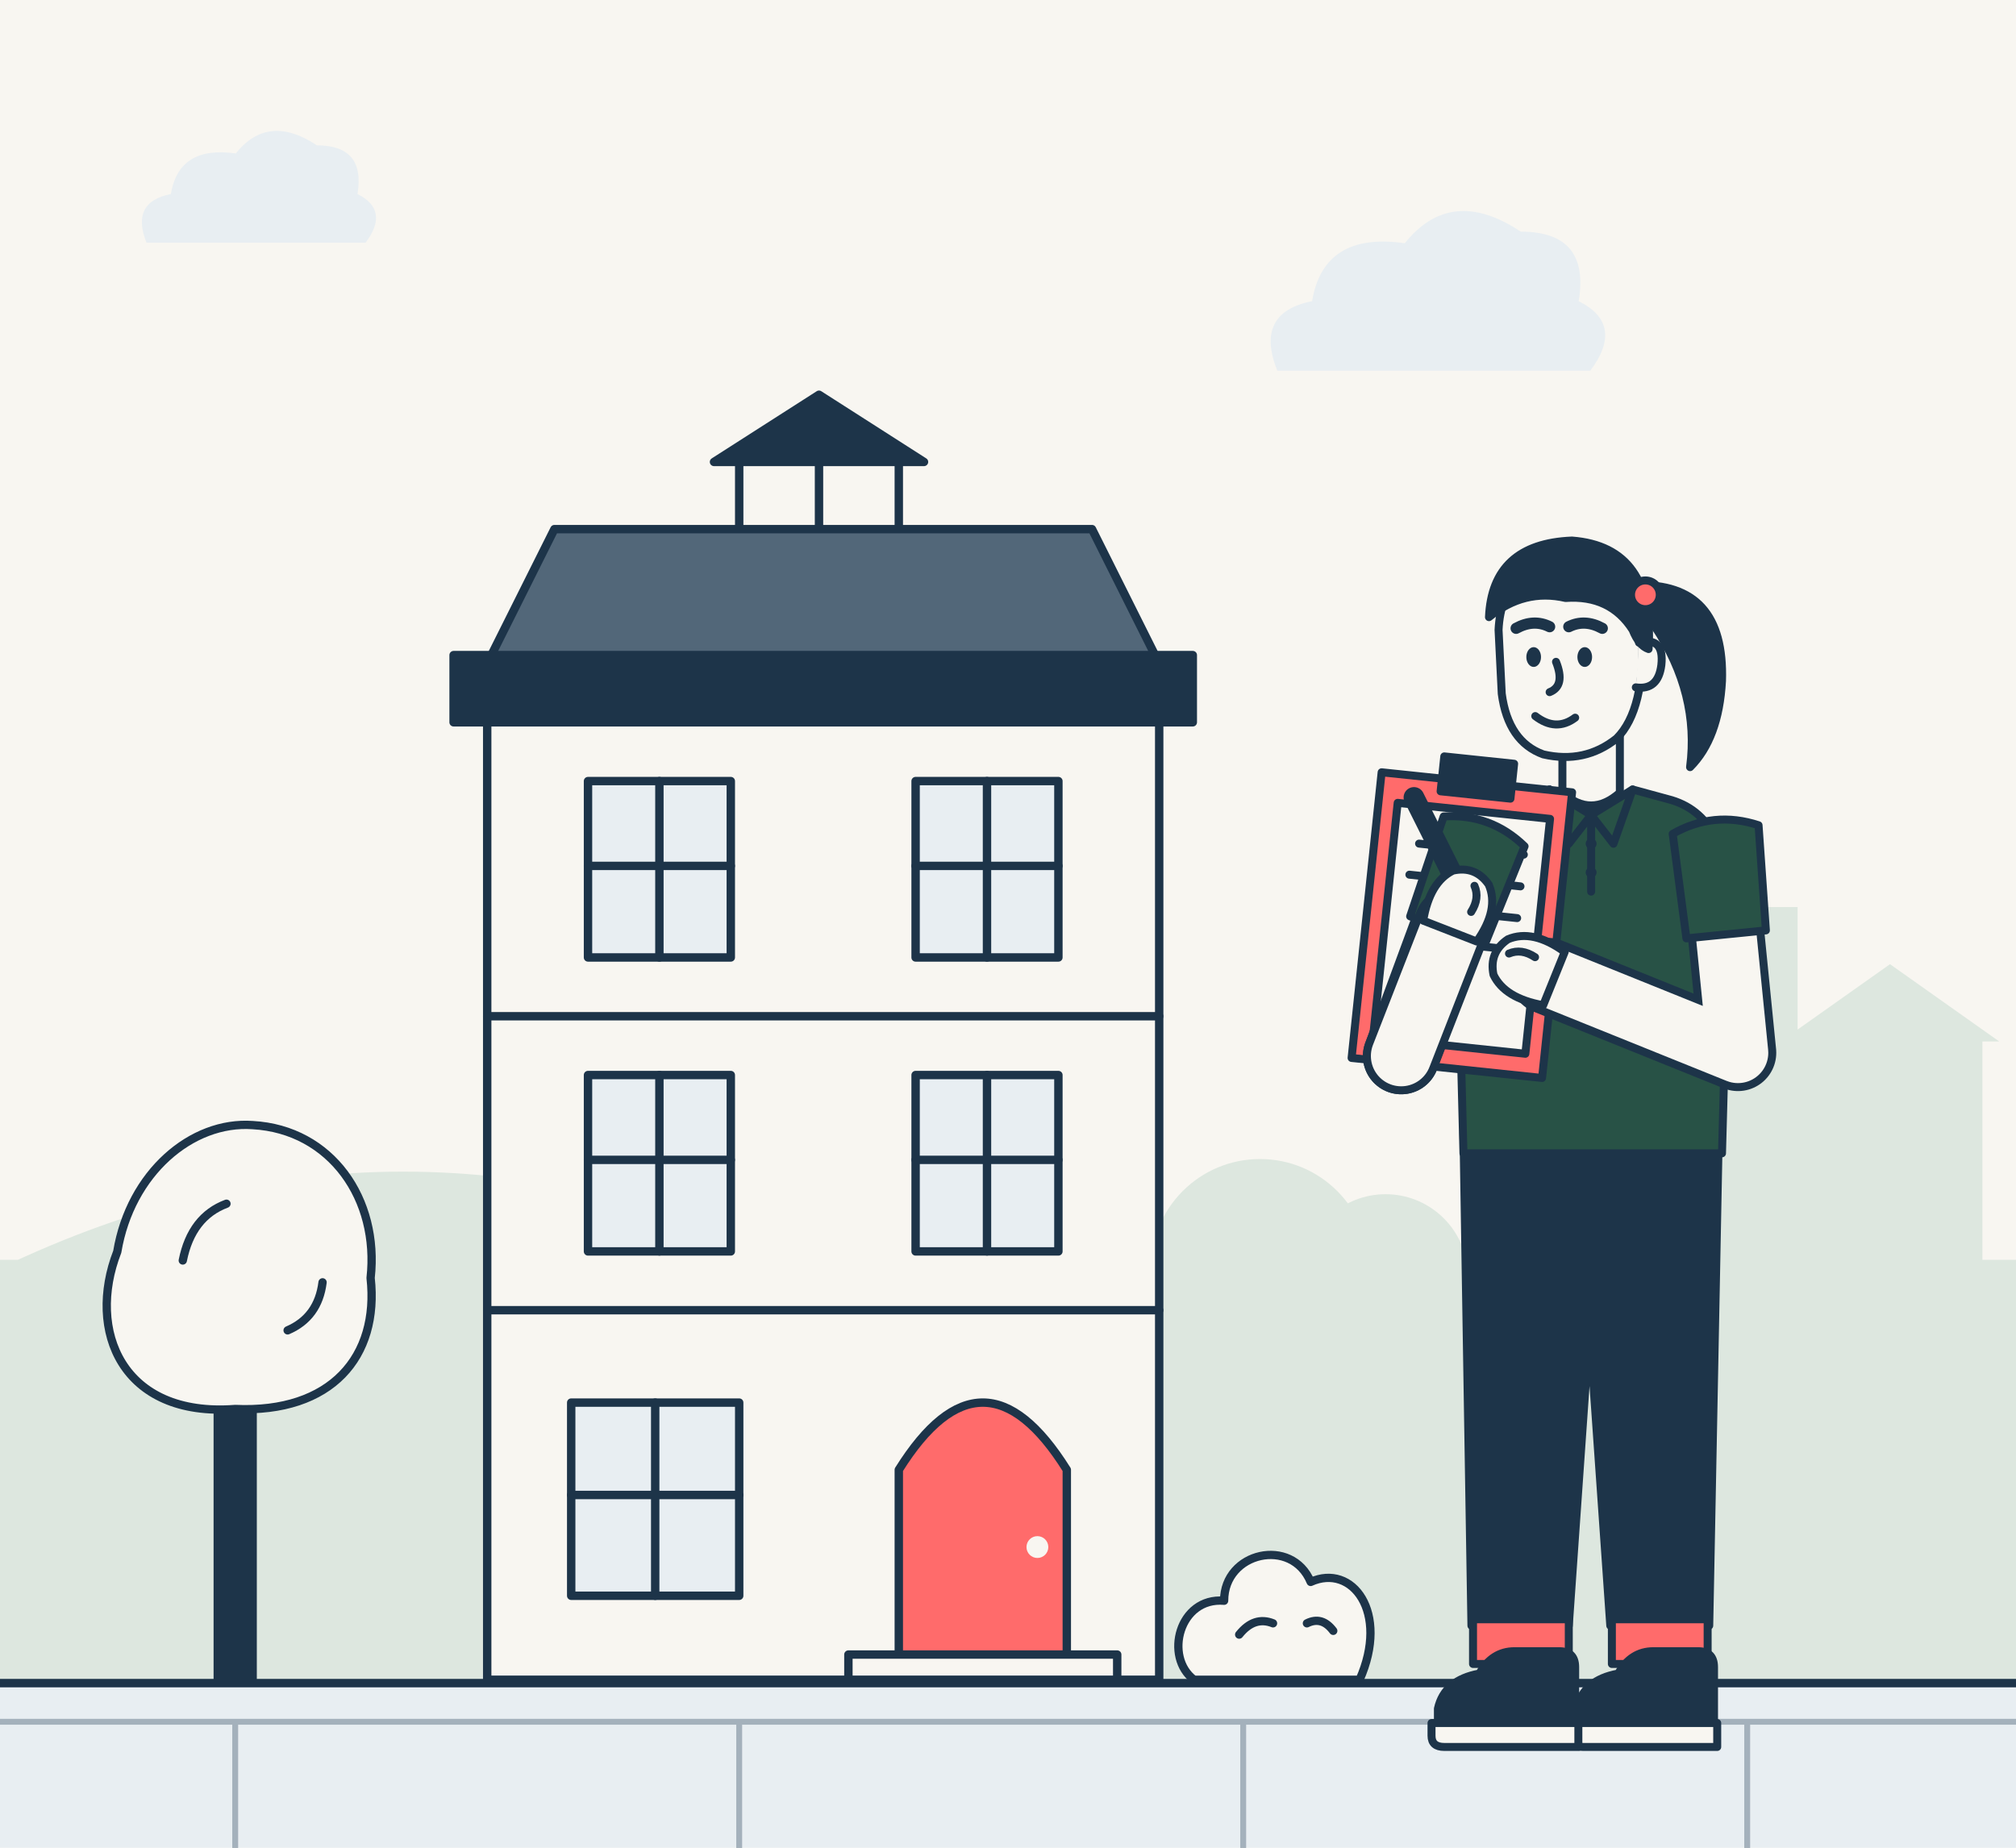
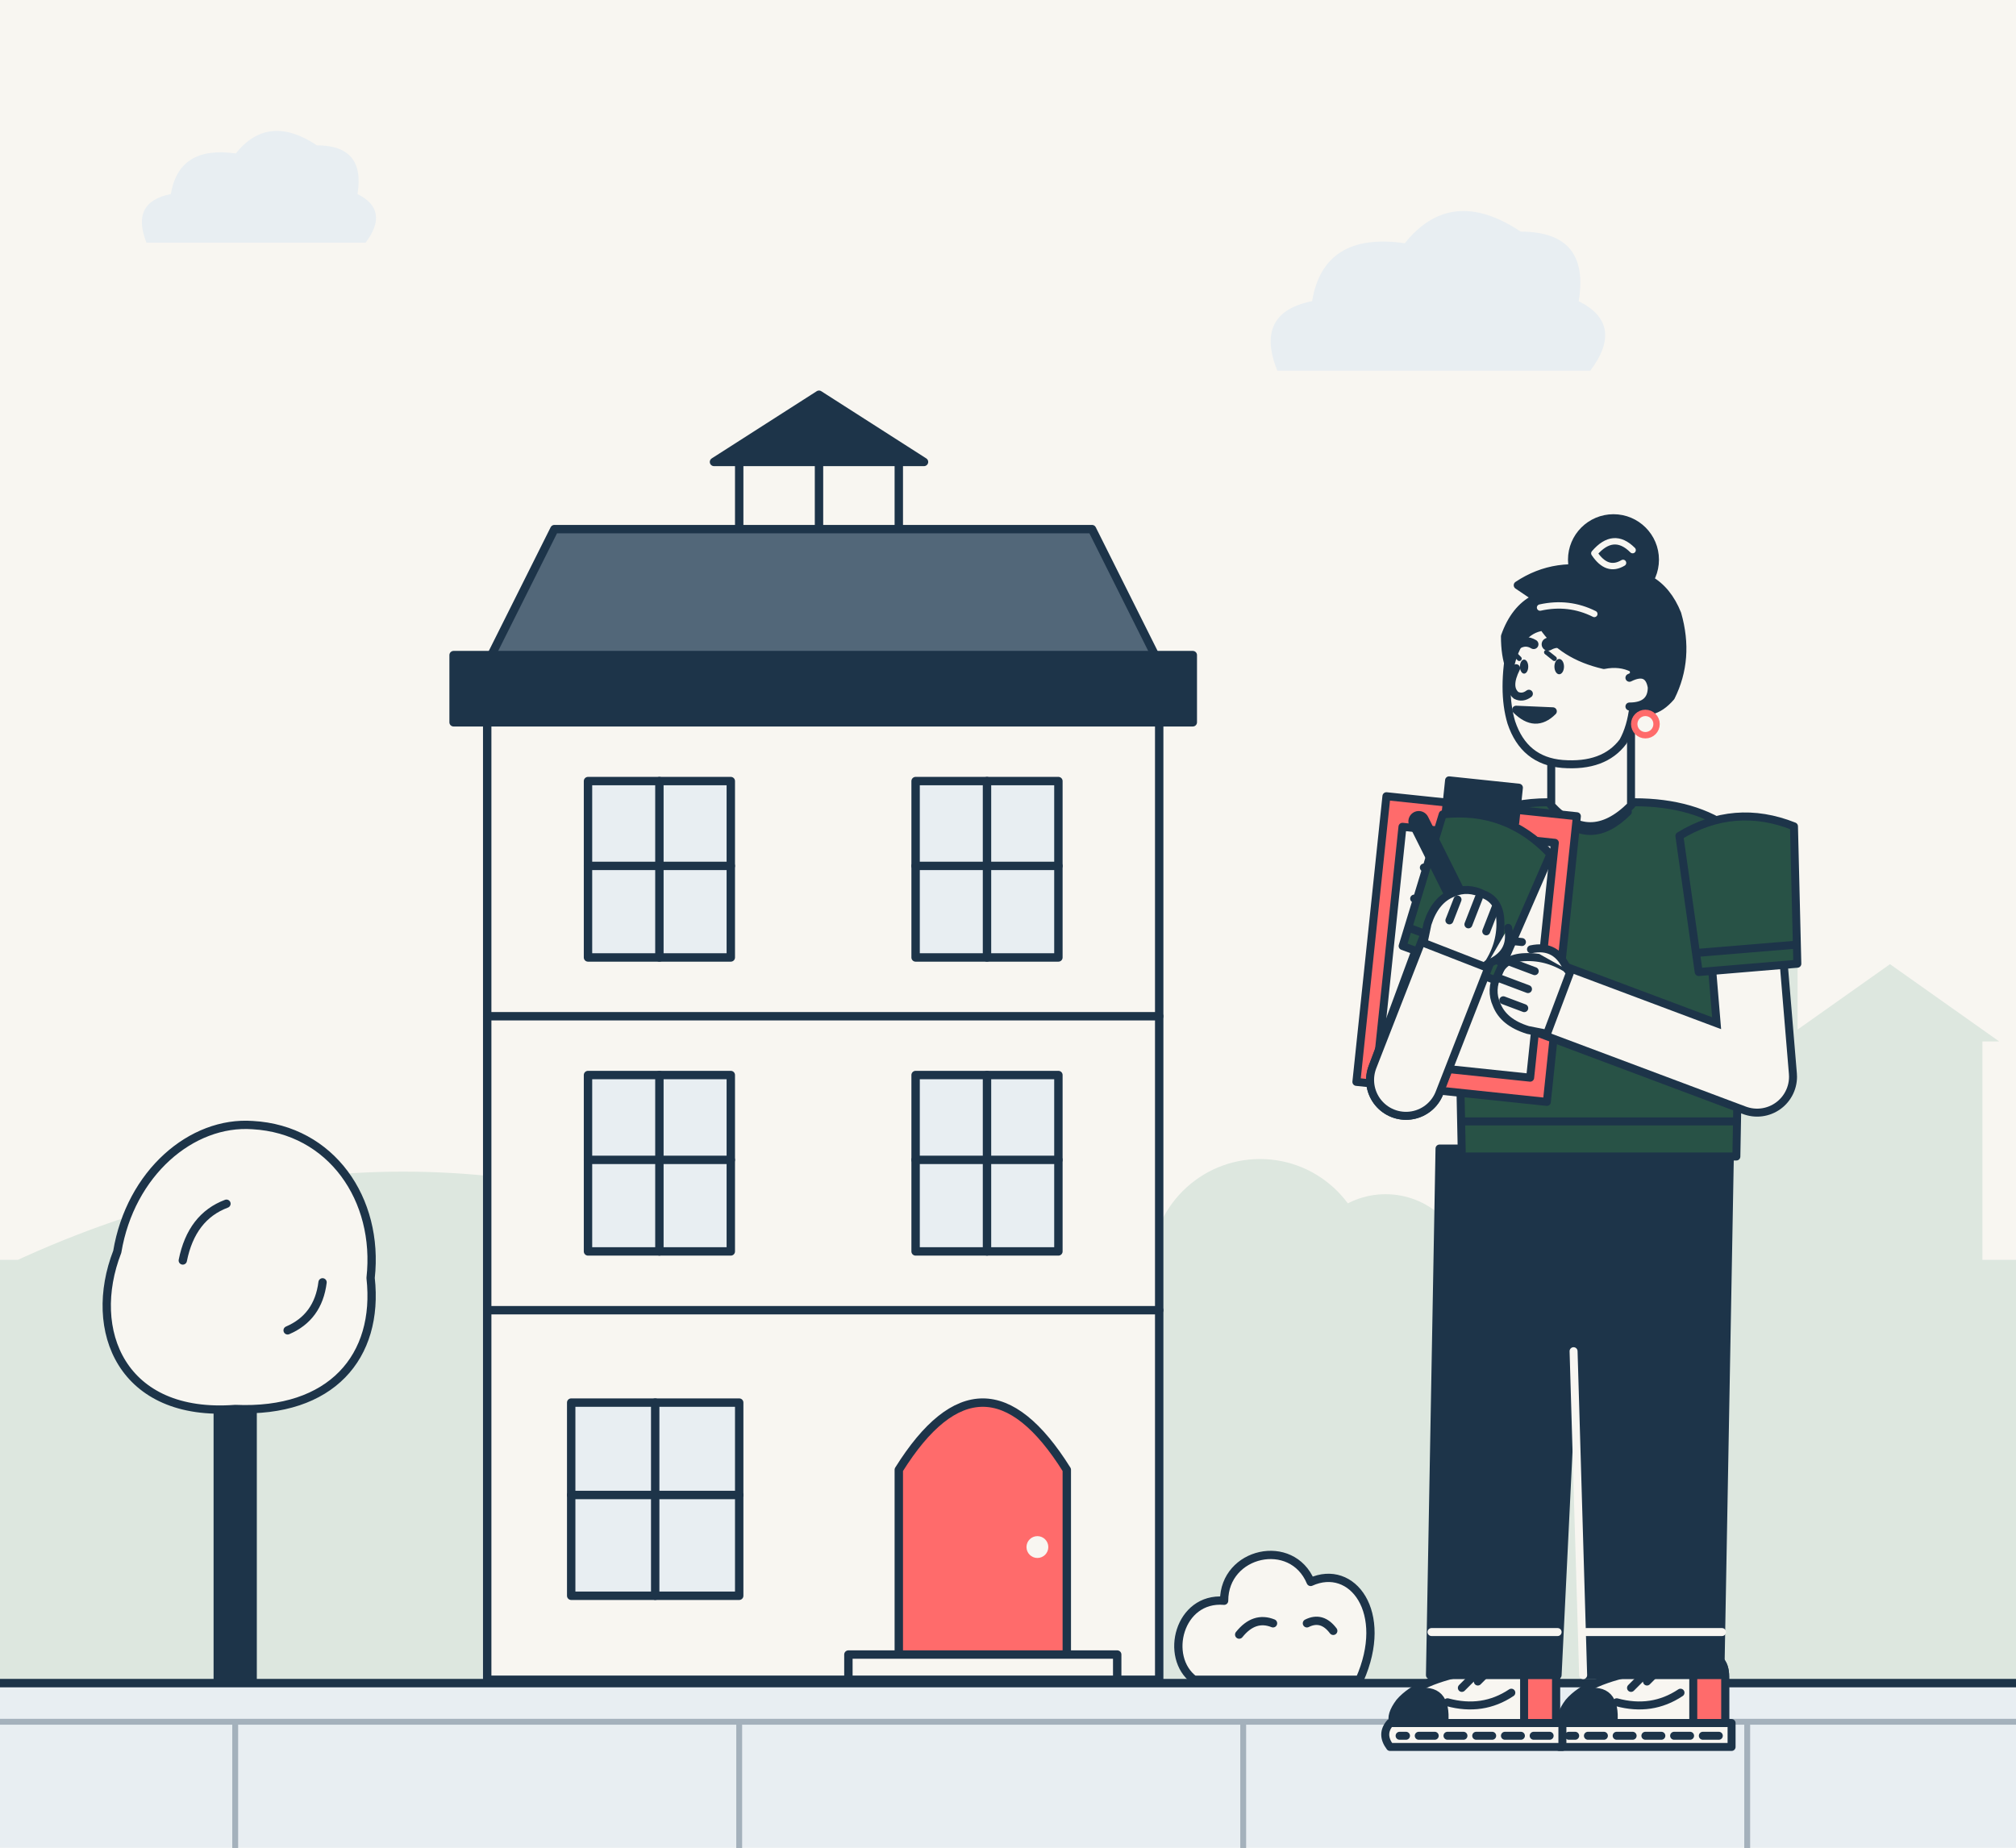
<svg xmlns="http://www.w3.org/2000/svg" class="people-scene" aria-hidden="true" focusable="false" viewBox="0 0 240 220" width="240" height="220" fill="none">
  <g stroke="#1D3449" stroke-width="1" stroke-linejoin="round" stroke-linecap="round">
    <rect width="240" height="220" fill="#F8F6F1" stroke="none" />
    <path d="M0 150H240V201H0ZM0 151Q48 128 96 151ZM137 151A13 13 0 0 1 163 151ZM155.2 151A9.8 9.8 0 0 1 174.7 151ZM184 151V108H214V151ZM214 151V124H236V151ZM212 124L225 114.8L238 124Z" fill="#DDE7DF" stroke="none" />
    <path d="M0 200H240V220H0Z" fill="#E8EEF2" stroke="none" />
    <path d="M0 200.4H240" />
    <path d="M0 205H240M28 205V220M88 205V220M148 205V220M208 205V220" stroke="#526779" stroke-width=".7" opacity=".45" />
-     <g class="af-cloud">
+     <g>
      <path transform="translate(170 40) scale(0.69)" d="M-26 6Q-30-4-20-6Q-18-18-4-16Q4-26 16-18Q28-18 26-6Q34-2 28 6Z" fill="#E8EEF2" stroke="none" />
    </g>
-     <g class="af-cloud">
+     <g>
      <path transform="translate(30 26) scale(0.483)" d="M-26 6Q-30-4-20-6Q-18-18-4-16Q4-26 16-18Q28-18 26-6Q34-2 28 6Z" fill="#E8EEF2" stroke="none" />
    </g>
    <g transform="translate(28 200) scale(0.52)" stroke-width="1.9">
      <path d="M-4 0V-66H4V0Z" fill="#1D3449" />
-       <g class="af-sway" style="animation-delay:-3.1s">
+       <g>
        <path d="M0-62C-26-60-34-80-27-98C-24-116-10-128 4-127C22-126 33-110 31-92C33-74 22-61 0-62Z" fill="#F8F6F1" />
        <path d="M-12-96q2-10 10-13M12-80q7-3 8-11" />
      </g>
    </g>
    <path d="M88 68V54h19v14Z" fill="#F8F6F1" />
    <path d="M97.5 55v13" />
    <path d="M85 55l12.5-8 12.5 8Z" fill="#1D3449" />
    <path d="M58 79L66 63H130L138 79Z" fill="#526779" />
    <path d="M54 78H142V86H54Z" fill="#1D3449" />
    <path d="M58 86H138V200H58Z" fill="#F8F6F1" />
    <path d="M58 121H138M58 156H138" />
    <path d="M70 93h17V114H70Z" fill="#E8EEF2" />
    <path d="M78.5 93V114M70 103.1H87" />
    <path d="M109 93h17V114H109Z" fill="#E8EEF2" />
    <path d="M117.5 93V114M109 103.1H126" />
    <path d="M70 128h17V149H70Z" fill="#E8EEF2" />
    <path d="M78.5 128V149M70 138.1H87" />
    <path d="M109 128h17V149H109Z" fill="#E8EEF2" />
    <path d="M117.5 128V149M109 138.1H126" />
    <path d="M68 167h20V190H68Z" fill="#E8EEF2" />
    <path d="M78 167V190M68 178H88" />
    <path d="M107 200V175Q117 159 127 175V200Z" fill="#FF6B6B" />
    <circle cx="123.5" cy="184.2" r="1.3" fill="#F8F6F1" stroke="none" />
    <path d="M101 200v-3h32v3Z" fill="#F8F6F1" />
    <g transform="translate(152 200) scale(0.448)" stroke-width="2.2">
-       <g class="af-sway" style="animation-delay:-1.9s">
+       <g>
        <path d="M-22 0C-30-6-26-22-14-21C-14-34 4-38 9-26C20-31 30-18 22 0Z" fill="#F8F6F1" />
        <path d="M-10-12q4-5 9-3M8-15q4-2 7 2" />
      </g>
    </g>
    <g class="af-person" transform="translate(186 208) scale(-0.19 0.19)" stroke-width="5">
-       <path d="M-98-385H62L57-76H-4L-17-262-30-76H-92Z" fill="#1D3449" />
-       <path d="M-91 -80H-31V-52H-91Z" fill="#FF6B6B" />
-       <path d="M-95 -15V-50Q-95 -60 -85 -60H-57Q-43 -60 -35 -46Q-13 -42 -9 -24V-15Z" fill="#1D3449" />
-       <path d="M-97 0V-15H-5V-7Q-5 0 -13 0Z" fill="#F8F6F1" />
-       <path d="M-4 -80H56V-52H-4Z" fill="#FF6B6B" />
-       <path d="M-8 -15V-50Q-8 -60 2 -60H30Q44 -60 52 -46Q74 -42 78 -24V-15Z" fill="#1D3449" />
-       <path d="M-10 0V-15H82V-7Q82 0 74 0Z" fill="#F8F6F1" />
-       <path d="M-36-646V-598Q-18-582 0-598V-646Z" fill="#F8F6F1" />
-       <path d="M-100-372L-104-520Q-106-584-66-594L-44-600Q-18-578 8-600L30-594Q66-584 66-530L62-372Z" fill="#285246" />
-       <path d="M-18-584V-536" />
-       <circle cx="-18" cy="-566" r="3.4" fill="#1D3449" stroke="none" />
-       <circle cx="-18" cy="-548" r="3.4" fill="#1D3449" stroke="none" />
-       <path d="M-44-600L-32-566-18-584ZM8-600L-4-566-18-584Z" fill="#285246" />
-       <path d="M-46-728Q-102-730-100-668Q-98-632-80-614Q-86-660-58-702Z" fill="#1D3449" />
-       <path d="M-50-698Q-52-650-34-632Q-14-616 12-622Q34-630 38-660L40-700Q38-742-6-744Q-48-742-50-698Z" fill="#F8F6F1" />
-       <path d="M-48-692Q-64-696-62-678Q-60-662-46-664" fill="#F8F6F1" />
-       <ellipse cx="-14" cy="-683" rx="4.6" ry="6.2" fill="#1D3449" stroke="none" />
-       <ellipse cx="18" cy="-683" rx="4.6" ry="6.2" fill="#1D3449" stroke="none" />
-       <path d="M-25-701Q-14-707-4-702M8-702Q18-707 29-701" stroke-width="7" />
-       <path d="M4-680Q-2-665 8-661" />
-       <path d="M-8-645Q4-636 17-646" />
-       <path d="M-54-688Q-58-752-6-756Q44-754 46-708Q24-726-2-720Q-30-722-44-700Q-48-690-54-688Z" fill="#1D3449" />
-       <circle cx="-52" cy="-722" r="9" fill="#FF6B6B" />
-       <g transform="rotate(-6 63 -515)">
-         <path d="M3-605H123V-425H3Z" fill="#FF6B6B" />
-         <path d="M15-587H111V-439H15Z" fill="#F8F6F1" />
-         <path d="M41-619H85V-597H41Z" fill="#1D3449" />
-         <path d="M29-563H95M29-543H99M29-523H77M29-503H93" stroke-width="5" />
+       <path d="M-106 0V-15H2Q8-8 2 0Z" fill="#F8F6F1" />
+       <path d="M-98-7H-4" stroke-dasharray="10 8" />
+       <path d="M-102-15V-44Q-102-58 -88-58H-64L-50-48Q-16-42 -4-28Q2-20 0-15Z" fill="#F8F6F1" />
+       <path d="M-32-15Q-34-38 -14-34Q0-26 0-15Z" fill="#1D3449" />
+       <path d="M-102-44Q-102-58 -88-58H-82V-15H-102Z" fill="#FF6B6B" />
+       <path d="M-62-50l9 9M-52-46l9 9M-74-34Q-56-22 -34-28" />
+       <path d="M0 0V-15H108Q114-8 108 0Z" fill="#F8F6F1" />
+       <path d="M8-7H102" stroke-dasharray="10 8" />
+       <path d="M4-15V-44Q4-58 18-58H42L56-48Q90-42 102-28Q108-20 106-15Z" fill="#F8F6F1" />
+       <path d="M74-15Q72-38 92-34Q106-26 106-15Z" fill="#1D3449" />
+       <path d="M4-44Q4-58 18-58H24V-15H4Z" fill="#FF6B6B" />
+       <path d="M44-50l9 9M54-46l9 9M32-34Q50-22 72-28" />
+       <g transform="translate(1113 -1020) scale(-1 1)">
+         <path d="M1036 645H1218L1212 975H1128L1120 770L1110 975H1030Z" fill="#1D3449" />
+         <path d="M1120 772L1126 975M1213 948H1128M1110 948H1031" stroke="#F8F6F1" stroke-width="5" />
      </g>
-       <path d="M-98 -555L-110 -435L9 -483" stroke="#1D3449" stroke-width="48" />
-       <path d="M-98 -555L-110 -435L9 -483" stroke="#F8F6F1" stroke-width="38" />
-       <g transform="translate(9 -483) rotate(-22)">
-         <path d="M-4-18Q20-24 32-12Q40 0 32 12Q20 23-4 18Z" fill="#F8F6F1" />
-         <path d="M12-8Q22-10 28-4" />
+       <g transform="translate(1113 -1020) scale(-1 1)">
+         <path d="M1104 428Q1060 428 1046 458L1050 650H1222L1224 540Q1240 470 1220 446Q1196 428 1158 428Q1130 452 1104 428Z" fill="#285246" />
+         <path d="M1108 434Q1130 458 1154 434M1051 628H1222" />
+         <path d="M1074 520H1104V556Q1089 562 1074 556Z" fill="#285246" />
+         <path d="M1074 530H1104" />
      </g>
-       <path d="M-127.5 -511.7L-77.7 -506.7L-69.1 -572.2Q-94.8 -586.8 -122.9 -577.6Z" fill="#285246" />
-       <path d="M56 -555L101 -433" stroke="#1D3449" stroke-width="48" />
-       <path d="M56 -555L101 -433" stroke="#F8F6F1" stroke-width="38" />
-       <path d="M48.5 -503.2L95.4 -520.5L74.4 -583.1Q44.9 -585 23.7 -564.4Z" fill="#285246" />
-       <g class="af-arm" style="transform-origin:101px -433px;animation-name:af-write;animation-duration:3.4s;animation-delay:0s">
-         <path d="M101 -433L69 -515" stroke="#1D3449" stroke-width="48" />
-         <path d="M101 -433L69 -515" stroke="#F8F6F1" stroke-width="38" />
-         <path d="M63-535L93-595" stroke-width="13" />
-         <g transform="translate(69 -515) rotate(-111.3)">
-           <path d="M-4-18Q20-24 32-12Q40 0 32 12Q20 23-4 18Z" fill="#F8F6F1" />
-           <path d="M12-8Q22-10 28-4" />
+       <g transform="translate(1113 -1020) scale(-1 1)">
+         <path d="M1106 398V430Q1130 456 1156 430V372" fill="#F8F6F1" />
+       </g>
+       <g transform="translate(-172 -1062)">
+         <path d="M200 334Q176 318 146 326Q112 322 100 352Q92 380 104 404Q116 418 130 410L132 380Z" fill="#1D3449" />
+         <circle cx="140" cy="318" r="26" fill="#1D3449" />
+         <path d="M128 312Q140 300 152 314Q144 326 134 320" stroke="#F8F6F1" stroke-width="4" />
+         <path d="M128 380Q130 352 160 346Q196 344 204 370Q210 400 204 420Q196 444 172 446Q146 448 134 432Q124 414 128 380Z" fill="#F8F6F1" />
+         <path d="M130 392Q118 386 116 398Q116 410 130 410" fill="#F8F6F1" />
+         <circle cx="120" cy="421" r="7" stroke="#FF6B6B" stroke-width="4" />
+         <path d="M166 372q8-5 15-1" stroke-width="8" />
+         <path d="M190 371q5-3 10 0" stroke-width="6" />
+         <ellipse cx="174" cy="385" rx="3" ry="4.8" fill="#1D3449" stroke="none" />
+         <ellipse cx="196" cy="385" rx="2.6" ry="4.4" fill="#1D3449" stroke="none" />
+         <path d="M177 380l5-4M199 380l4-4" stroke-width="3" />
+         <path d="M201 386Q207 398 201 403Q197 405 193 402" />
+         <path d="M178 413Q189 424 201 412Z" fill="#1D3449" />
+         <path d="M128 386Q126 350 158 340Q196 332 208 366Q208 378 205 386Q200 362 184 360Q172 378 146 384Q136 382 128 386Z" fill="#1D3449" />
+         <path d="M152 352Q168 344 186 348" stroke="#F8F6F1" stroke-width="4" />
+       </g>
+       <g transform="rotate(-6 60-500)">
+         <path d="M0-590H120V-410H0Z" fill="#FF6B6B" />
+         <path d="M12-572H108V-424H12Z" fill="#F8F6F1" />
+         <path d="M38-604H82V-582H38Z" fill="#1D3449" />
+         <path d="M26-548H92M26-528H96M26-508H74M26-488H90" stroke-width="5" />
+       </g>
+       <path d="M-112 -540L-122 -420L6 -468" stroke="#1D3449" stroke-width="50" />
+       <path d="M-112 -540L-122 -420L6 -468" stroke="#F8F6F1" stroke-width="40" />
+       <g transform="translate(6 -468) rotate(-20.6)">
+         <path d="M-4-21Q12-25 26-19Q38-14 38-3Q39 8 32 15Q24 24 8 23L-4 21Z" fill="#F8F6F1" />
+         <path d="M17-13H33M17-1H35M15 11H29" />
+         <path d="M-2-21Q10-34 24-25" fill="#F8F6F1" />
+       </g>
+       <path d="M-147.2 -490.8L-85.4 -485.6L-73.3 -570.9Q-107.7 -591.8 -145.1 -576.9Z" fill="#285246" />
+       <path d="M-146.2 -502.7L-84.4 -497.6" />
+       <path d="M53 -540L98 -418" stroke="#1D3449" stroke-width="50" />
+       <path d="M53 -540L98 -418" stroke="#F8F6F1" stroke-width="40" />
+       <path d="M41.9 -480.5L100.1 -501.9L75 -584.4Q35 -588.8 7.5 -559.4Z" fill="#285246" />
+       <path d="M37.8 -491.7L95.9 -513.2" />
+       <g class="af-arm" style="transform-origin:98px -418px;animation-name:af-write;animation-duration:14s;animation-delay:0s">
+         <path d="M98 -418L66 -500" stroke="#1D3449" stroke-width="50" />
+         <path d="M98 -418L66 -500" stroke="#F8F6F1" stroke-width="40" />
+         <path d="M60-520L90-580" stroke-width="13" />
+         <g transform="translate(66 -500) rotate(-111.3)">
+           <path d="M-4-21Q12-25 26-19Q38-14 38-3Q39 8 32 15Q24 24 8 23L-4 21Z" fill="#F8F6F1" />
+           <path d="M17-13H33M17-1H35M15 11H29" />
+           <path d="M-2-21Q10-34 24-25" fill="#F8F6F1" />
        </g>
      </g>
    </g>
  </g>
</svg>
